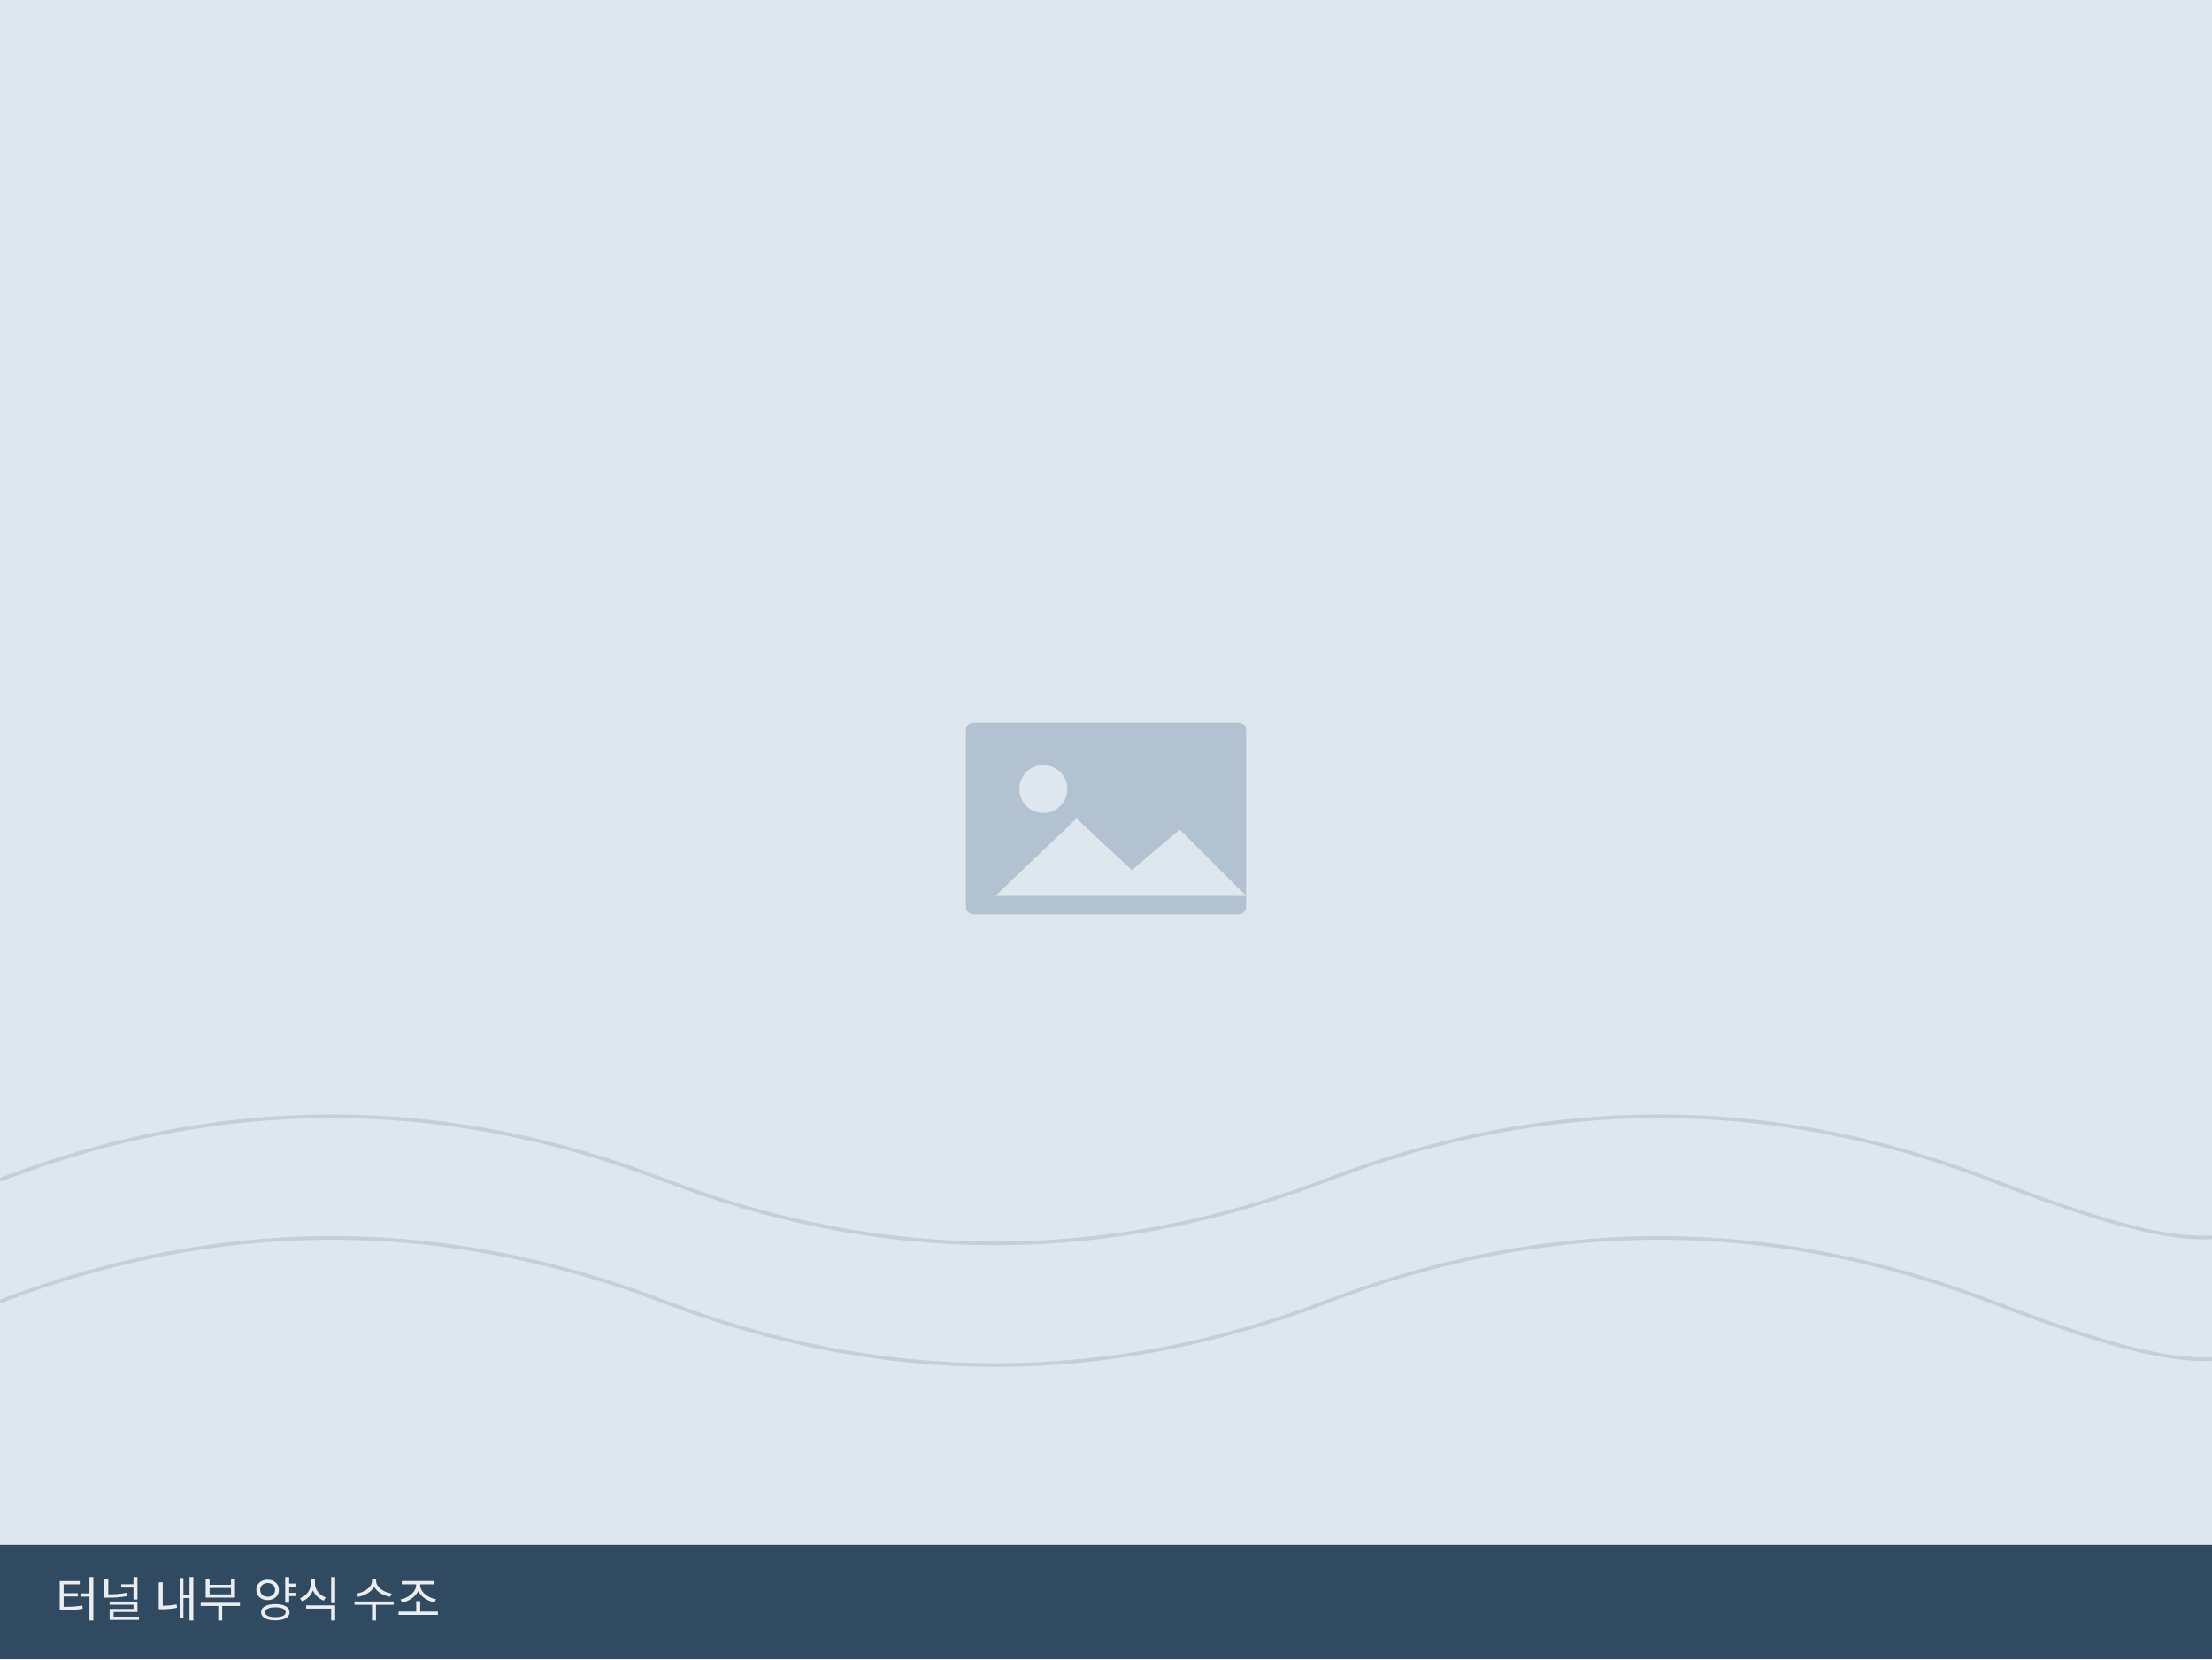
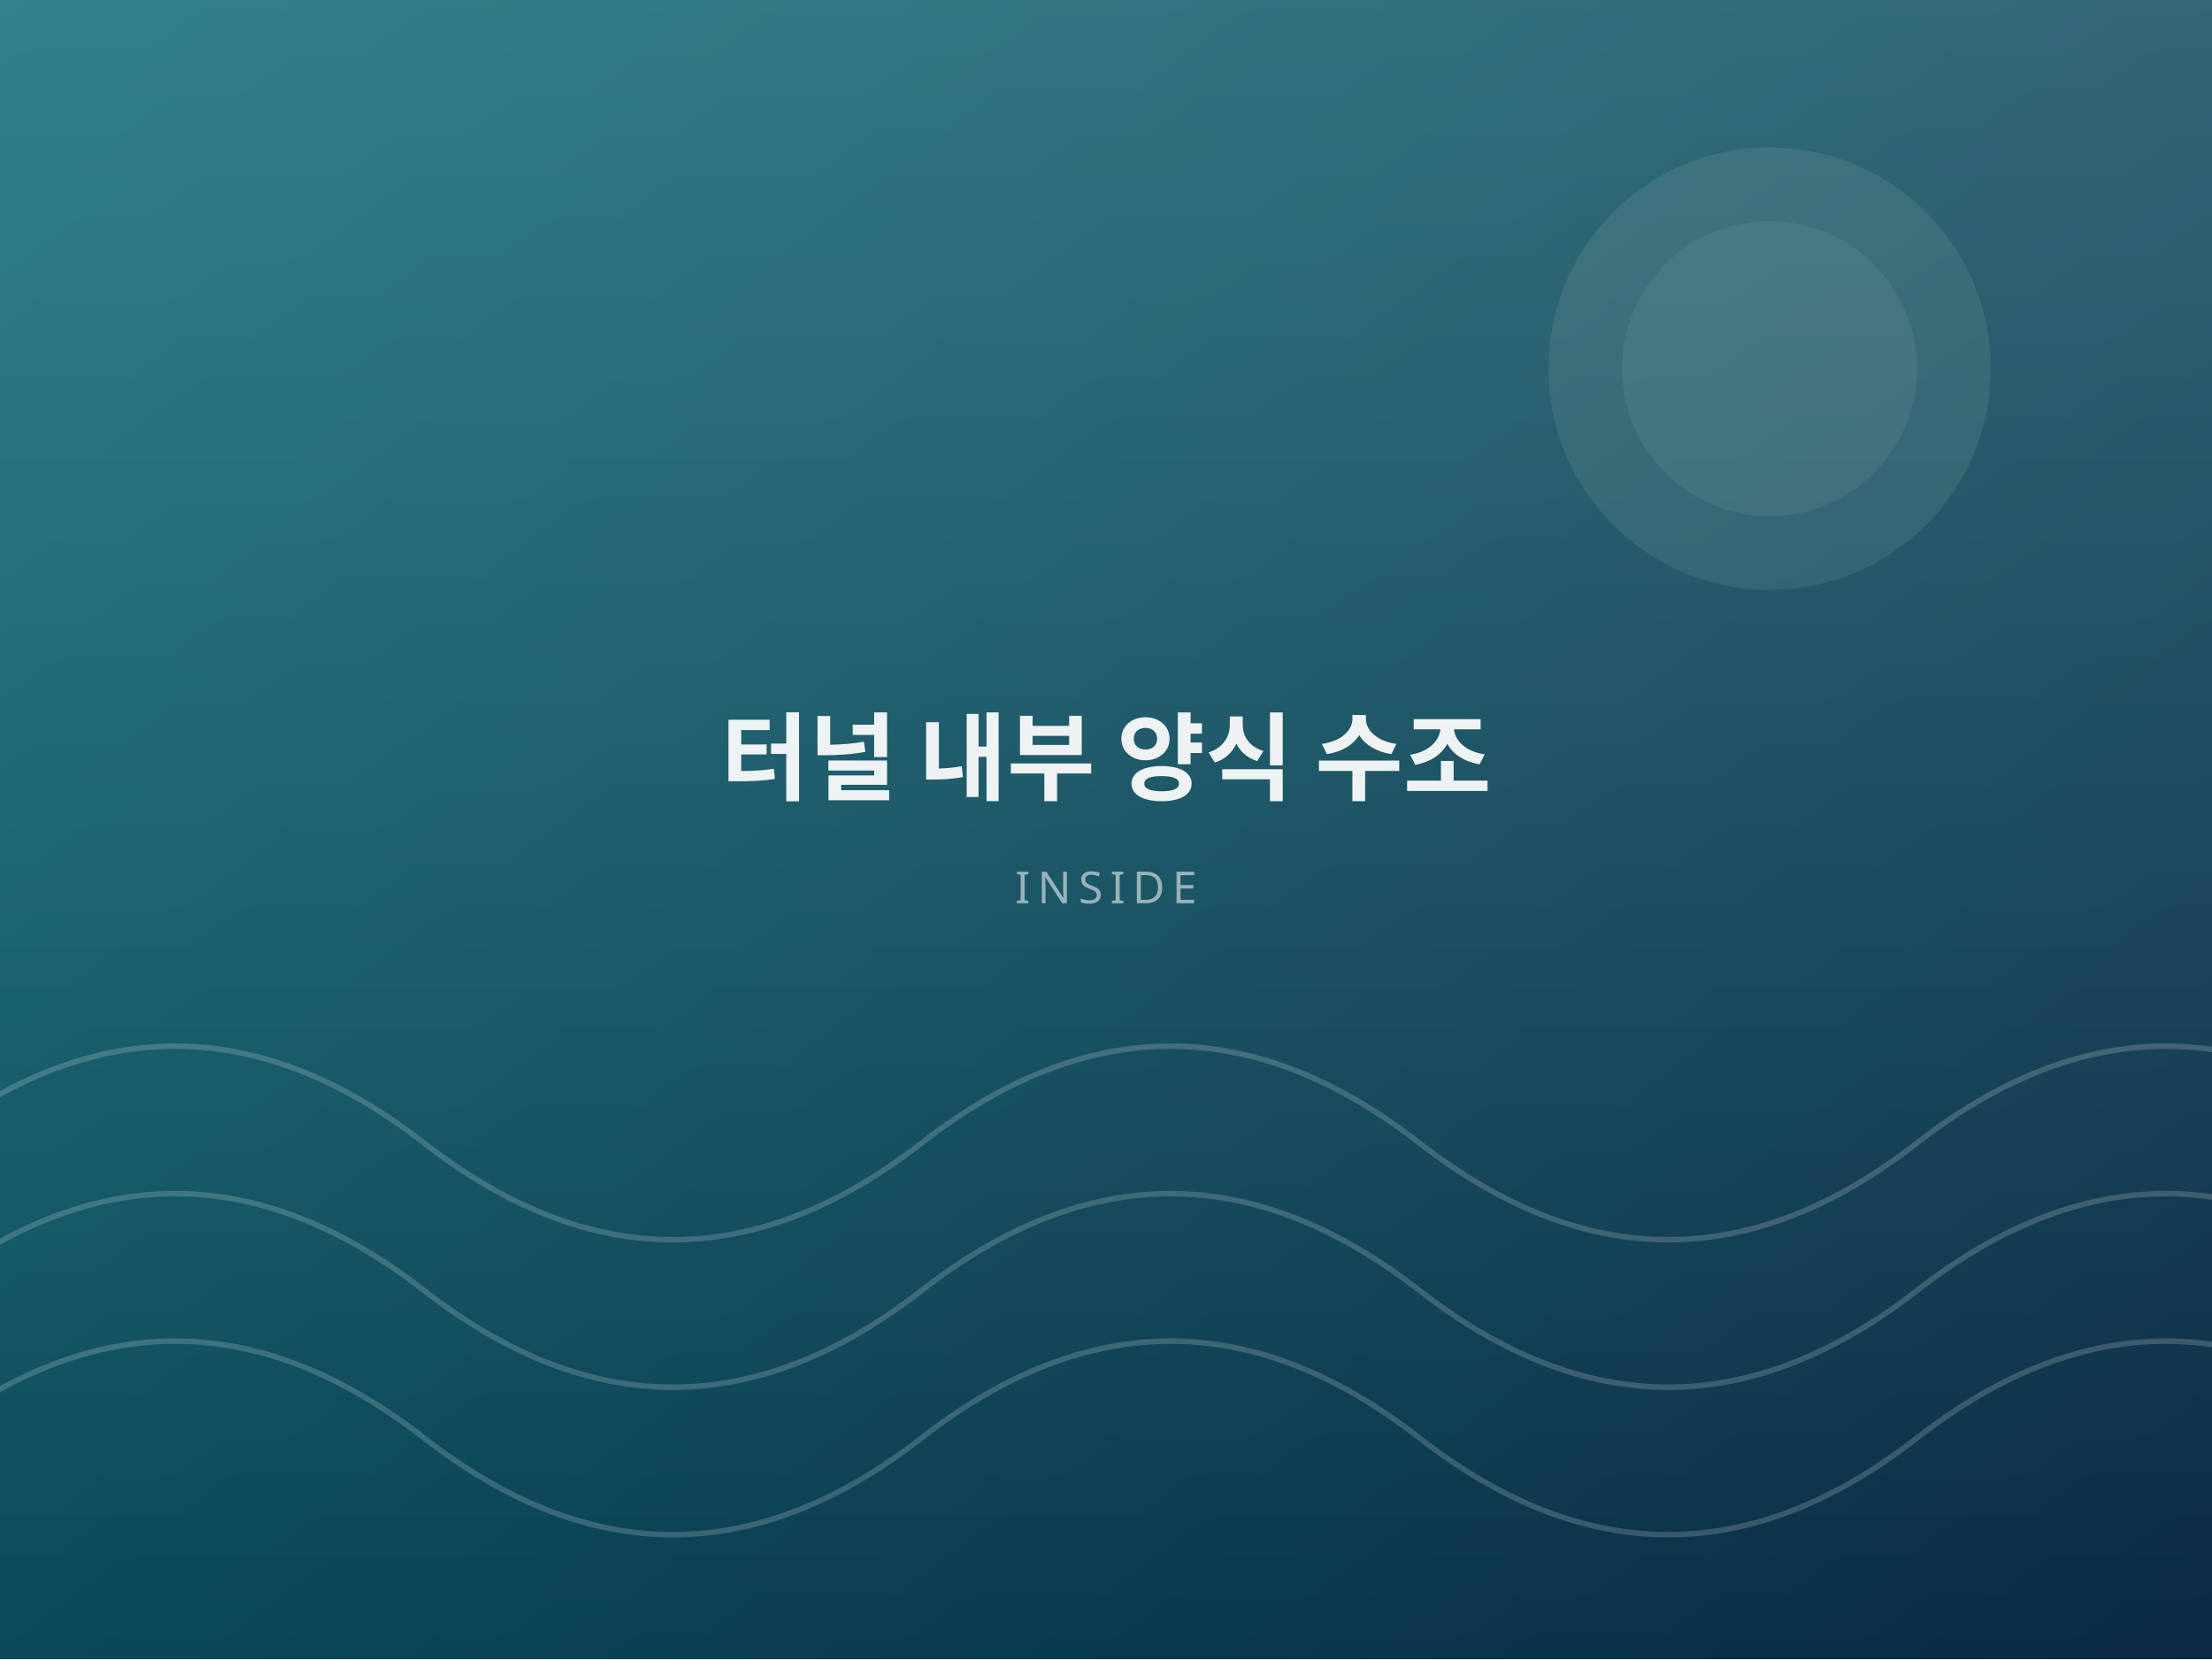
<svg xmlns="http://www.w3.org/2000/svg" viewBox="0 0 1200 900" width="1200" height="900" role="img" aria-label="터널 내부 양식 수조">
-   <rect width="1200" height="900" fill="#dfe7ee" />
-   <g fill="none" stroke="#c3d0dc" stroke-width="2">
-     <path d="M0 640c120-46 240-46 360 0s240 46 360 0 240-46 360 0 120 30 180 22" />
-     <path d="M0 706c120-46 240-46 360 0s240 46 360 0 240-46 360 0 120 30 180 22" />
+   <defs>
+     <linearGradient id="g" x1="0" y1="0" x2="1" y2="1">
+       <stop offset="0" stop-color="#0b6a73" />
+       <stop offset="1" stop-color="#0a2942" />
+     </linearGradient>
+     <linearGradient id="s" x1="0" y1="0" x2="0" y2="1">
+       <stop offset="0" stop-color="#fff" stop-opacity=".16" />
+       <stop offset="1" stop-color="#fff" stop-opacity="0" />
+     </linearGradient>
+   </defs>
+   <rect width="1200" height="900" fill="url(#g)" />
+   <rect width="1200" height="900" fill="url(#s)" />
+   <g fill="none" stroke="#fff" stroke-opacity=".18" stroke-width="3">
+     <path d="M-40 620c90-70 180-70 270 0s180 70 270 0 180-70 270 0 180 70 270 0 180-70 270 0" />
+     <path d="M-40 700c90-70 180-70 270 0s180 70 270 0 180-70 270 0 180 70 270 0 180-70 270 0" />
+     <path d="M-40 780c90-70 180-70 270 0s180 70 270 0 180-70 270 0 180 70 270 0 180-70 270 0" />
  </g>
-   <g fill="#b3c2d0">
-     <rect x="524" y="392" width="152" height="104" rx="4" />
-     <circle cx="566" cy="428" r="13" fill="#dfe7ee" />
-     <path d="M540 486l44-42 30 28 26-22 36 36z" fill="#dfe7ee" />
-   </g>
-   <rect x="0" y="838" width="1200" height="62" fill="#0a2942" fill-opacity=".82" />
-   <text x="30" y="877" fill="#ffffff" fill-opacity=".9" font-family="'Apple SD Gothic Neo','Malgun Gothic',sans-serif" font-size="26">터널 내부 양식 수조</text>
+   <circle cx="960" cy="200" r="120" fill="#fff" fill-opacity=".08" />
+   <circle cx="960" cy="200" r="80" fill="#fff" fill-opacity=".06" />
+   <text x="600" y="430" text-anchor="middle" fill="#fff" fill-opacity=".92" font-family="'Apple SD Gothic Neo','Malgun Gothic',sans-serif" font-size="52" font-weight="700">터널 내부 양식 수조</text>
+   <text x="600" y="490" text-anchor="middle" fill="#fff" fill-opacity=".55" font-family="'Apple SD Gothic Neo','Malgun Gothic',sans-serif" font-size="24" letter-spacing="4">INSIDE</text>
</svg>
